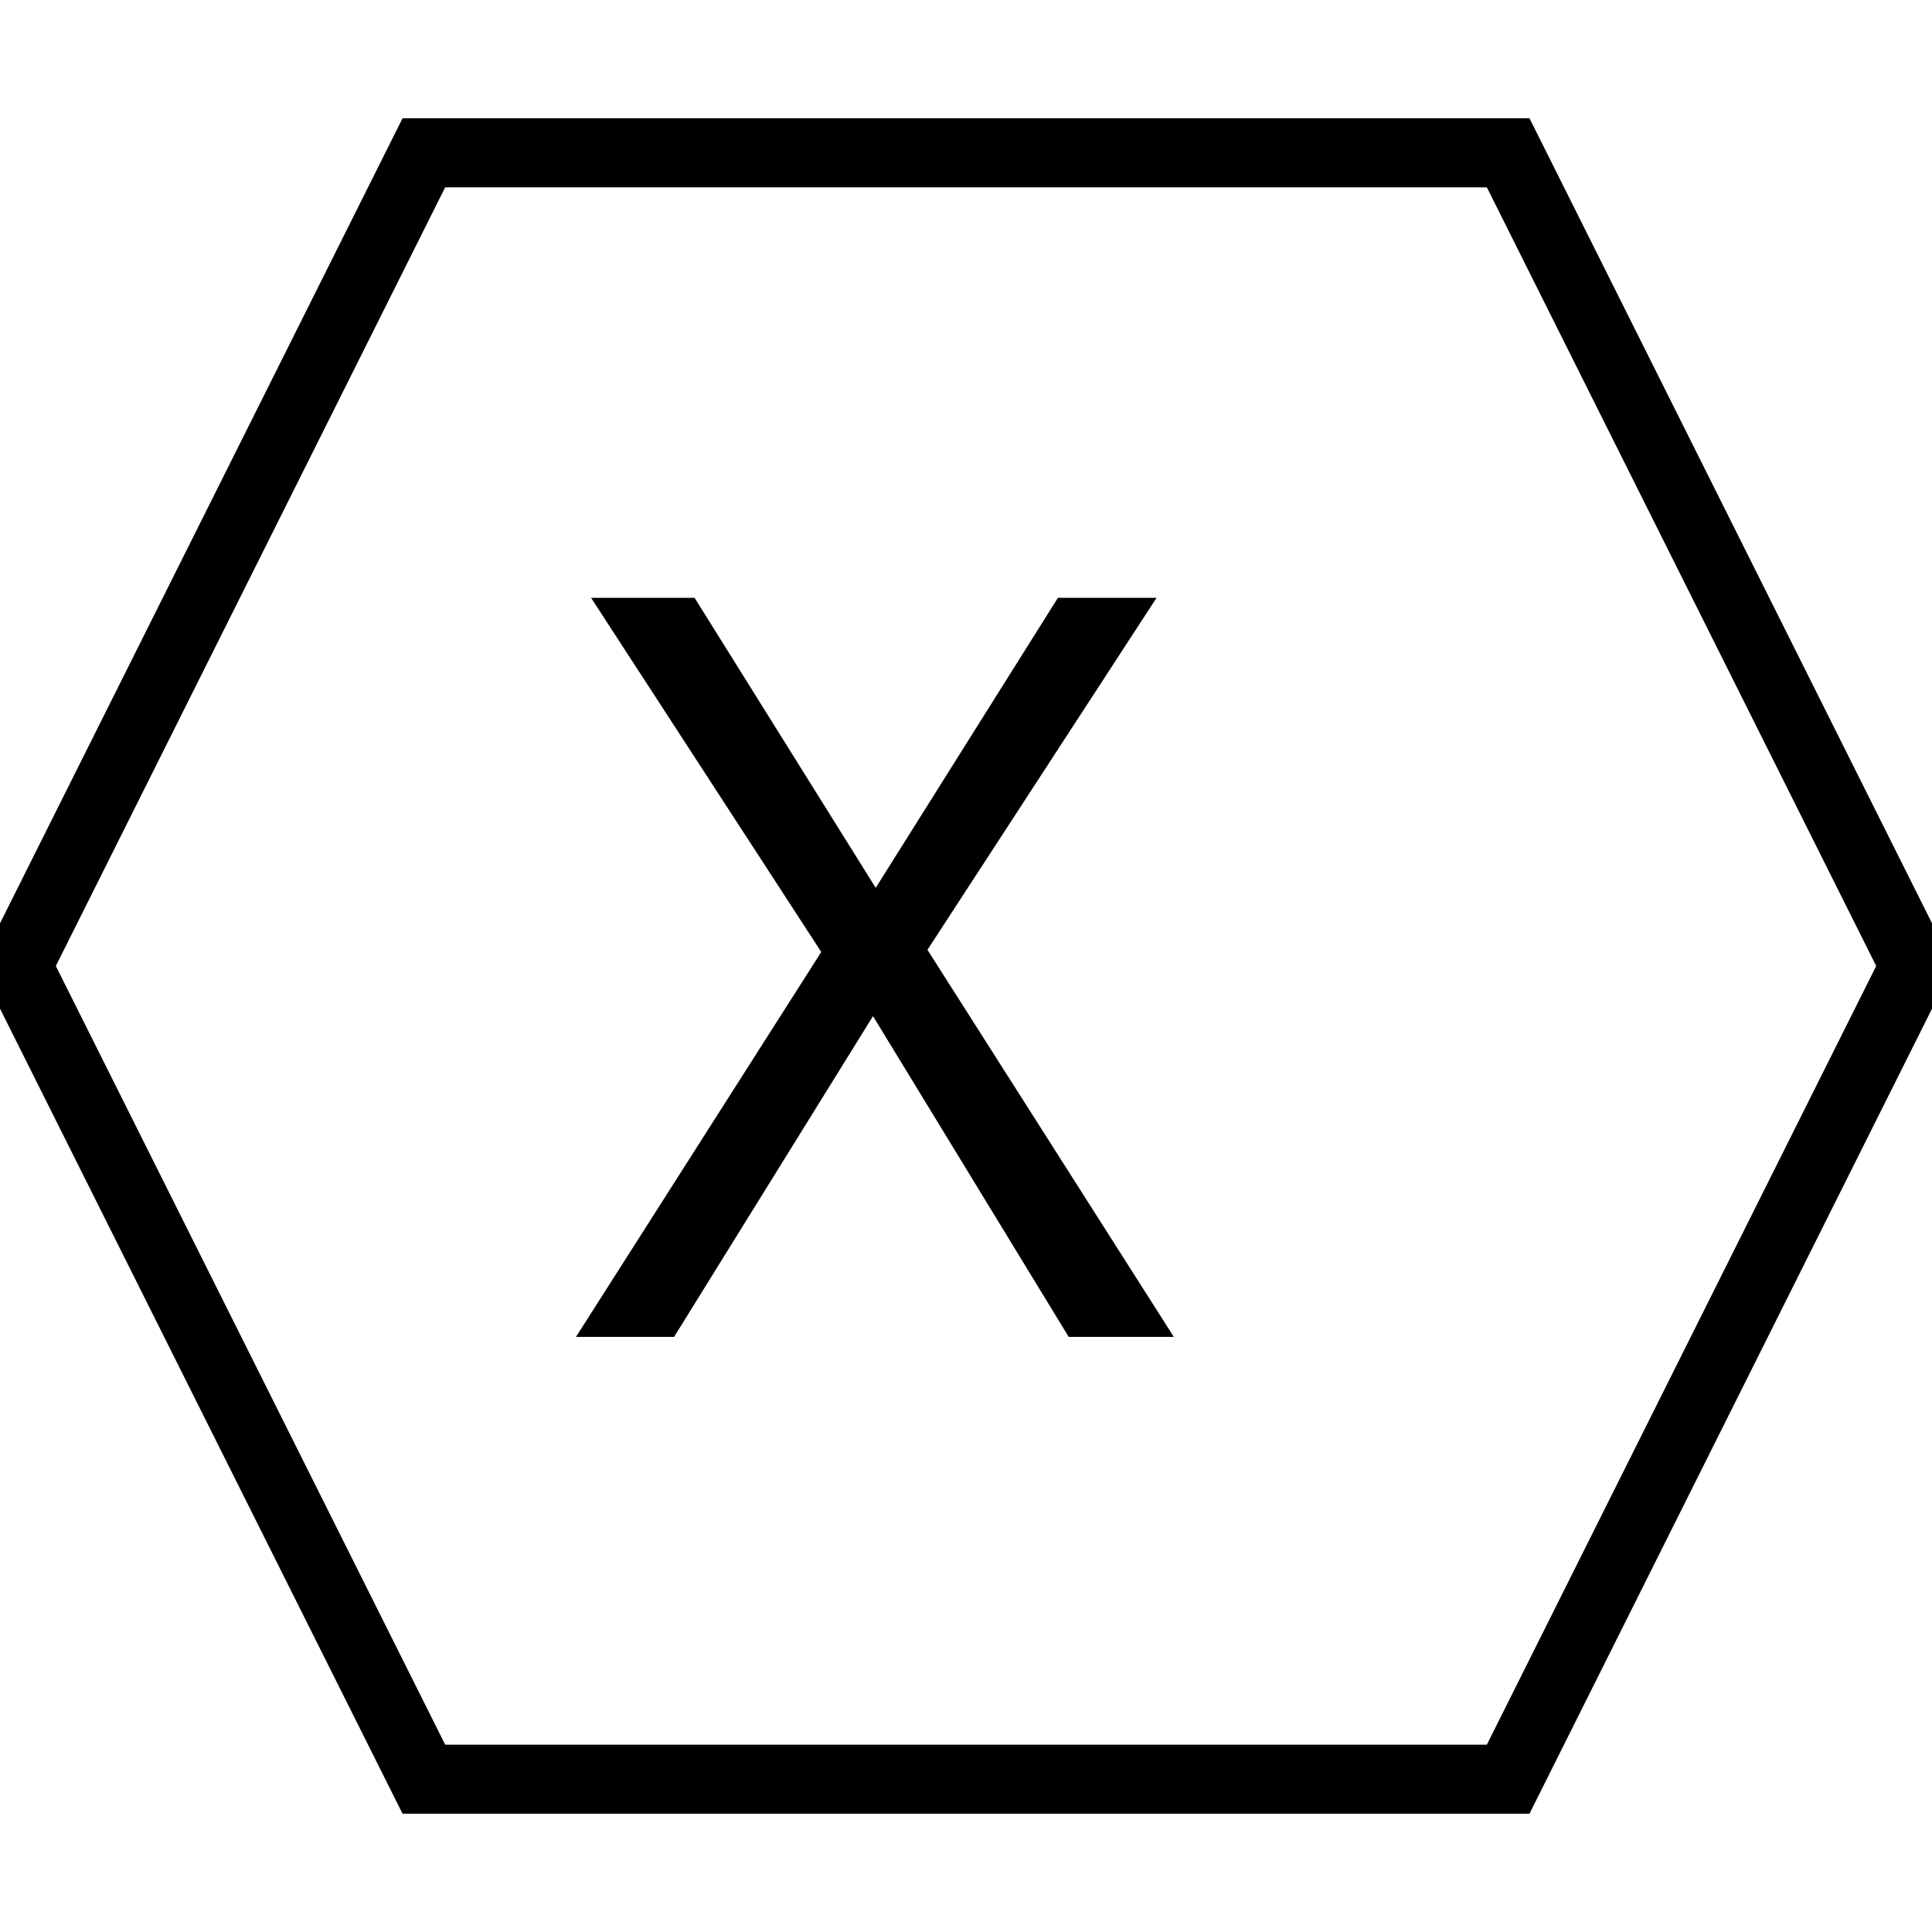
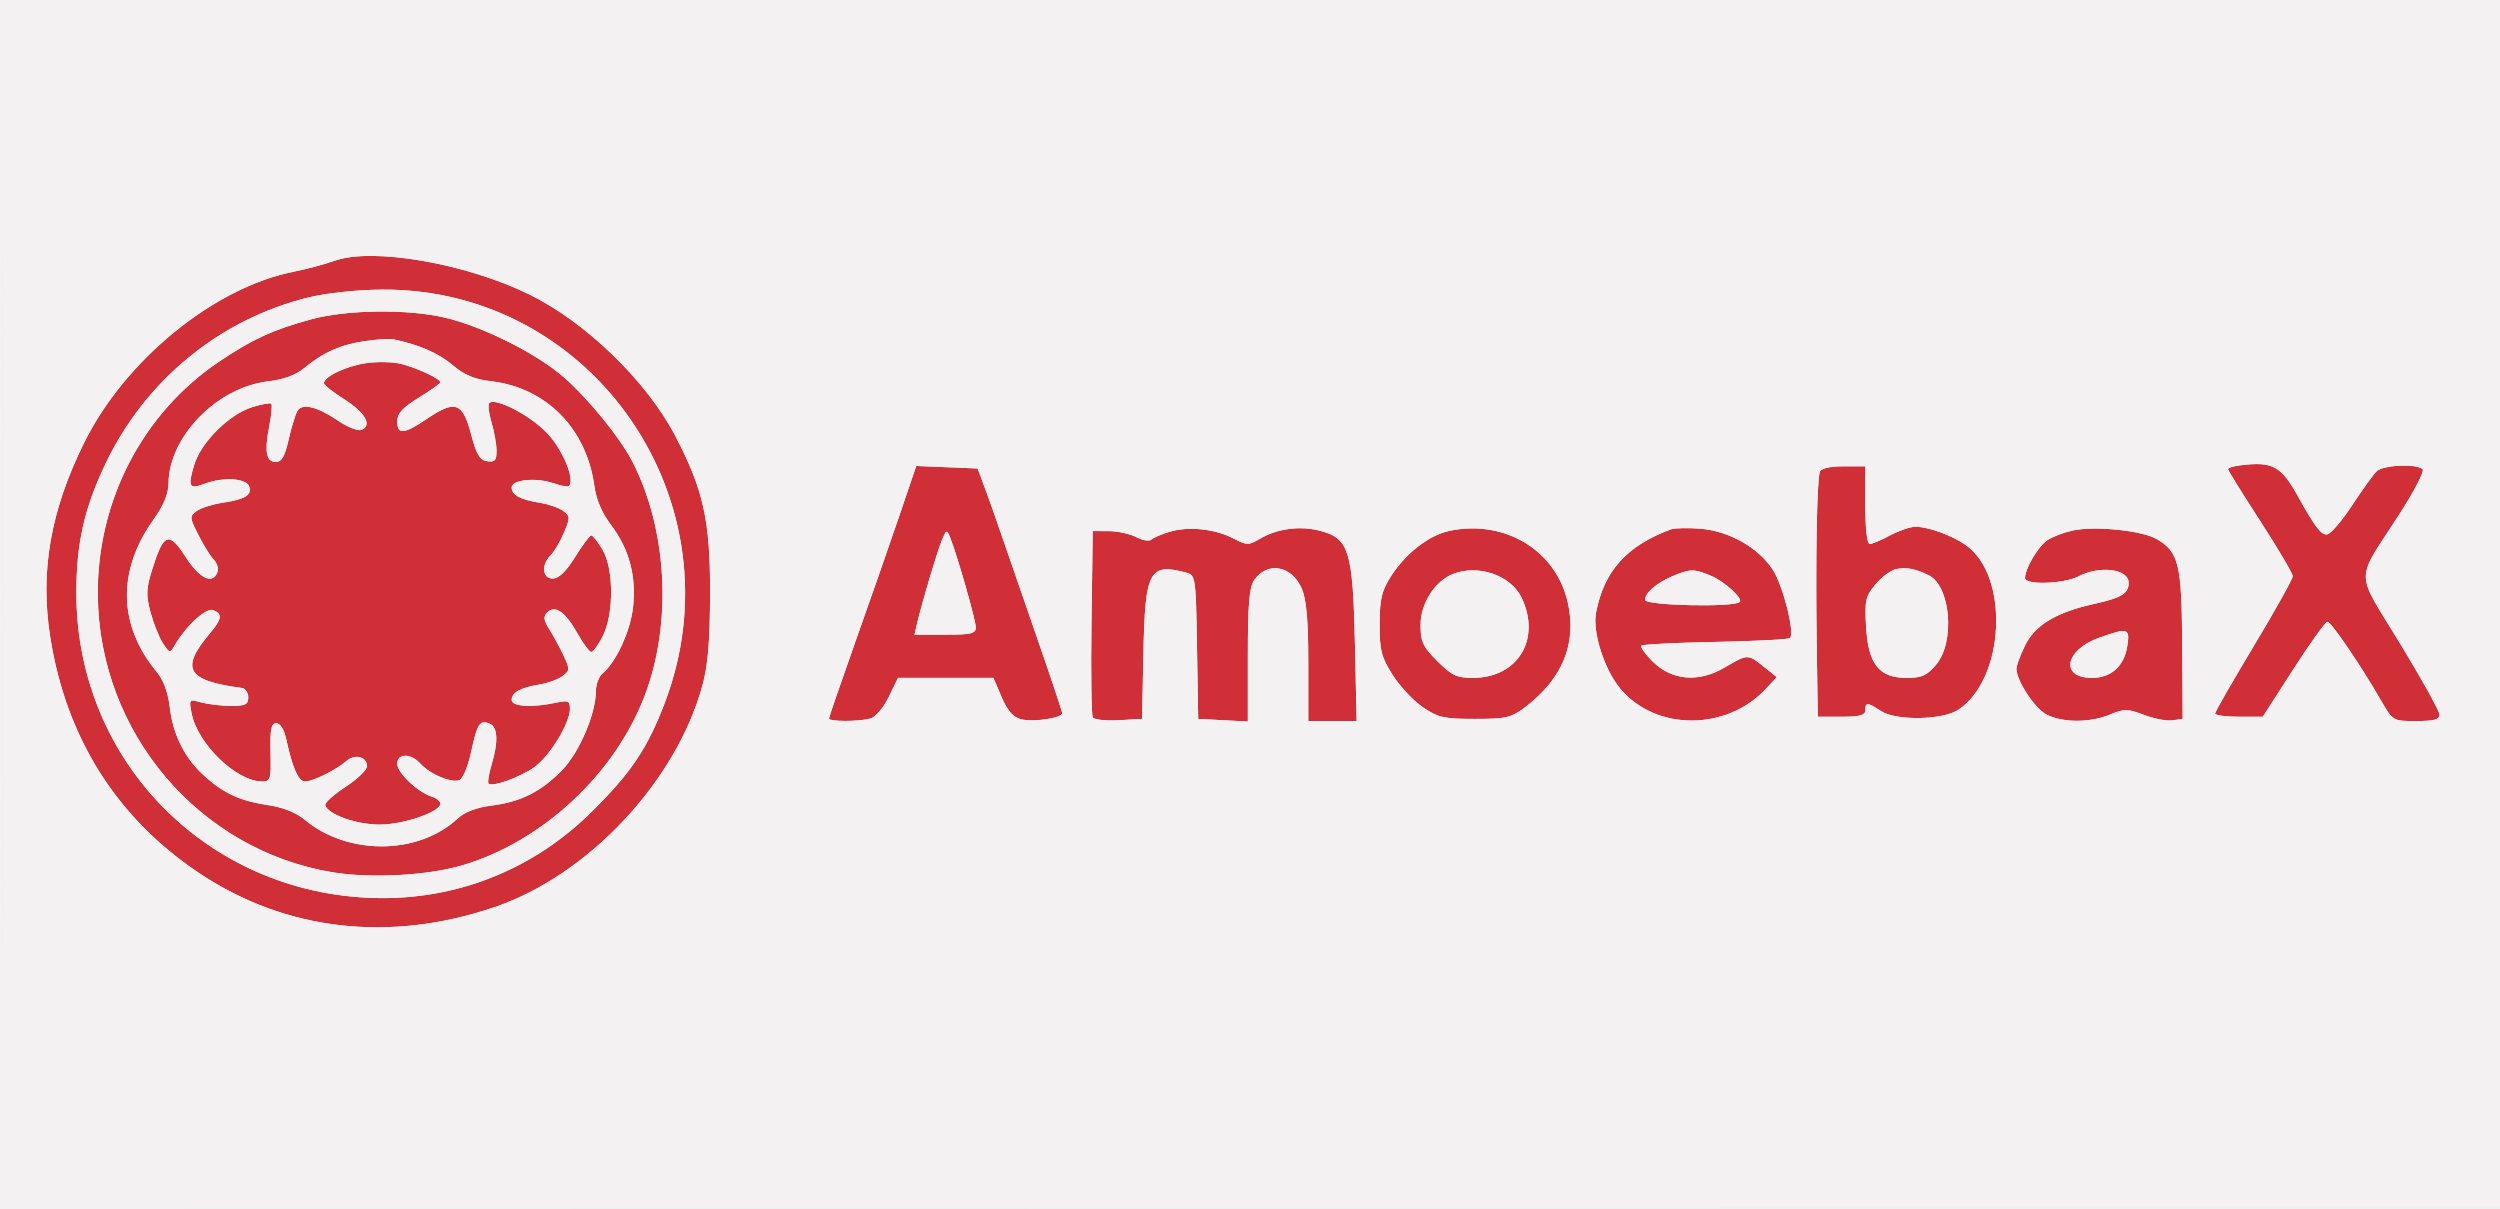
- <svg xmlns="http://www.w3.org/2000/svg" width="56" height="56">
-   <g>
-     <rect fill="#fff" id="canvas_background" height="58" width="58" y="-1" x="-1" />
-     <g display="none" overflow="visible" y="0" x="0" height="100%" width="100%" id="canvasGrid">
-       <rect fill="url(#gridpattern)" stroke-width="0" y="0" x="0" height="100%" width="100%" />
-     </g>
-   </g>
-   <g>
-     <path stroke="#000" id="svg_2" d="m0.5,28l11.786,-23.571l31.429,0l11.786,23.571l-11.786,23.571l-31.429,0l-11.786,-23.571z" stroke-width="2" fill="#fff" />
-     <text transform="matrix(1,0,0,1,0,0) " style="cursor: text;" font-style="normal" font-weight="normal" xml:space="preserve" text-anchor="start" font-family="'Montserrat Black'" font-size="30" id="svg_1" y="38.75" x="16.57" stroke-width="0" stroke="#000" fill="#000000">X</text>
-   </g>
+ <svg xmlns="http://www.w3.org/2000/svg" width="579" height="280" viewBox="0 0 579 280" version="1.1">
+   <path d="M 77.500 60.392 C 75.300 61.182, 70.971 62.336, 67.880 62.958 C 49.459 66.662, 28.931 83.440, 19.502 102.500 C 11.691 118.291, 9.242 132.285, 11.627 147.500 C 15.300 170.935, 27.099 189.578, 46.337 202.348 C 66.338 215.624, 90.362 218.341, 114.602 210.068 C 136.209 202.694, 156.500 181.089, 162.631 158.929 C 163.958 154.133, 164.421 148.689, 164.455 137.500 C 164.506 120.609, 162.919 113.430, 156.368 100.909 C 149.718 88.200, 135.578 74.526, 122.485 68.141 C 107.772 60.968, 86.235 57.258, 77.500 60.392 M 71.468 68.877 C 50.854 73.949, 33.614 88.091, 24.383 107.500 C 19.477 117.815, 17.662 125.943, 17.685 137.500 C 17.763 176.932, 49.051 208, 88.685 208 C 106.930 208, 123.945 200.962, 137.036 188 C 146.165 178.961, 149.917 173.378, 153.937 162.849 C 171.629 116.521, 137.563 66.710, 88.436 67.074 C 82.646 67.117, 75.566 67.869, 71.468 68.877 M 72 73.974 C 63.057 76.441, 58.602 78.485, 50.849 83.678 C 33.026 95.617, 22.404 116.080, 22.653 138 C 23.014 169.729, 46.059 196.877, 76.998 202.018 C 85.814 203.483, 99.006 202.784, 107 200.428 C 125.693 194.919, 142.542 179.191, 149.424 160.827 C 155.703 144.073, 154.523 122.579, 146.464 106.913 C 143.654 101.450, 136.437 92.541, 130.754 87.520 C 124.451 81.952, 111.935 75.655, 103 73.556 C 94.352 71.525, 80.184 71.716, 72 73.974 M 84.461 79.002 C 78.923 79.802, 74.753 81.670, 70.370 85.312 C 68.496 86.870, 65.642 87.911, 62.148 88.314 C 50.286 89.679, 39.090 101.149, 39.022 112.003 C 39.007 114.386, 37.868 117.099, 35.461 120.485 C 27.093 132.254, 27.396 144.902, 36.301 155.616 C 37.845 157.474, 38.910 160.343, 39.294 163.682 C 40.052 170.280, 42.878 175.807, 47.618 179.970 C 52.115 183.918, 55.846 185.567, 62.500 186.545 C 65.550 186.993, 68.670 188.261, 70.500 189.795 C 80.506 198.182, 96.816 198.077, 106 189.565 C 107.654 188.032, 110.326 187.019, 113.895 186.570 C 120.609 185.727, 125.410 183.297, 130.254 178.288 C 134.176 174.234, 138 165.278, 138 160.147 C 138 158.551, 138.701 156.663, 139.558 155.952 C 142.681 153.360, 145.946 146.308, 146.601 140.741 C 147.444 133.563, 145.723 127.101, 141.493 121.559 C 139.436 118.864, 138.098 115.734, 137.671 112.616 C 135.836 99.230, 126.516 89.778, 113.682 88.288 C 109.856 87.844, 107.521 86.854, 104.758 84.504 C 101.541 81.768, 96.831 79.738, 91 78.573 C 90.175 78.408, 87.233 78.601, 84.461 79.002 M 84.687 84.121 C 80.051 84.825, 74.980 87.265, 75.018 88.773 C 75.029 89.173, 77.162 90.850, 79.760 92.500 C 84.597 95.573, 86.273 98.574, 83.703 99.560 C 82.908 99.865, 80.545 98.953, 78.452 97.532 C 73.536 94.196, 70.047 93.311, 68.917 95.115 C 68.440 95.877, 67.517 98.862, 66.866 101.750 C 65.985 105.657, 65.229 107, 63.914 107 C 61.641 107, 61.202 104.676, 62.353 98.721 C 62.861 96.093, 63.079 93.745, 62.837 93.504 C 62.596 93.263, 60.629 93.608, 58.467 94.271 C 53.079 95.925, 46.512 102.473, 44.944 107.756 C 43.452 112.779, 43.814 113.402, 47.426 112.028 C 51.602 110.440, 56.963 110.740, 57.677 112.601 C 58.453 114.622, 56.788 115.655, 51.470 116.452 C 49.160 116.799, 46.484 117.657, 45.522 118.360 C 43.873 119.566, 43.900 119.884, 46.003 124.006 C 47.229 126.409, 48.835 128.978, 49.573 129.716 C 50.311 130.454, 50.661 131.720, 50.351 132.529 C 49.229 135.452, 46.204 133.993, 42.985 128.977 C 39.144 122.991, 37.916 123.419, 35.321 131.651 C 33.851 136.314, 33.786 137.753, 34.861 141.793 C 35.550 144.382, 36.837 147.609, 37.720 148.964 C 39.252 151.313, 39.378 151.340, 40.414 149.534 C 42.990 145.042, 47.723 140.680, 49.346 141.303 C 51.603 142.169, 51.429 143.337, 48.528 146.784 C 41.672 154.932, 43.297 157.661, 56 159.330 C 56.825 159.439, 57.500 160.421, 57.500 161.514 C 57.500 163.167, 56.830 163.497, 53.500 163.484 C 51.300 163.475, 48.201 163.113, 46.614 162.681 C 43.781 161.908, 43.740 161.954, 44.373 165.197 C 45.755 172.275, 54.690 180.938, 60.654 180.984 C 62.664 180.999, 62.798 180.547, 62.654 174.250 C 62.531 168.848, 62.800 167.500, 64 167.500 C 64.939 167.500, 65.824 168.996, 66.366 171.500 C 67.764 177.953, 69.144 181, 70.671 181 C 72.433 181, 77.904 178.281, 80.213 176.258 C 82.191 174.524, 85 175.230, 85 177.461 C 85 178.299, 82.759 180.451, 80.019 182.242 C 77.280 184.034, 75.169 185.950, 75.329 186.500 C 75.949 188.637, 82.627 190.996, 88 190.976 C 93.548 190.956, 102 188.022, 102 186.116 C 102 185.576, 101.098 184.848, 99.995 184.498 C 96.732 183.463, 92 178.972, 92 176.911 C 92 174.407, 95.152 174.405, 97.417 176.909 C 99.609 179.330, 104.528 181.395, 106.396 180.678 C 107.183 180.376, 108.388 177.512, 109.072 174.314 C 110.516 167.569, 111.063 166.703, 113.333 167.574 C 115.294 168.327, 115.472 171.693, 113.840 177.140 C 113.202 179.270, 112.894 181.227, 113.156 181.489 C 113.993 182.327, 120.184 180.131, 123.624 177.777 C 127.215 175.319, 132 167.529, 132 164.140 C 132 162.305, 131.604 162.136, 128.750 162.751 C 123.227 163.943, 118.500 163.647, 118.500 162.109 C 118.500 160.373, 120.487 159.277, 125 158.522 C 126.925 158.200, 129.312 157.321, 130.305 156.568 C 131.985 155.294, 132.001 154.967, 130.537 151.850 C 129.672 150.007, 128.192 147.278, 127.247 145.785 C 125.863 143.599, 125.775 142.825, 126.792 141.808 C 128.577 140.023, 130.971 141.736, 133.825 146.841 C 135.104 149.128, 136.515 151, 136.961 151 C 137.407 151, 138.611 149.313, 139.636 147.250 C 142.215 142.062, 142.152 131.657, 139.514 127.250 C 138.444 125.463, 137.283 124, 136.934 124 C 136.585 124, 134.900 126.250, 133.191 129 C 131.107 132.352, 129.410 134, 128.041 134 C 125.568 134, 125.275 130.868, 127.536 128.606 C 128.381 127.761, 129.774 125.392, 130.631 123.341 C 132.077 119.879, 132.062 119.519, 130.421 118.318 C 129.448 117.607, 127.043 116.771, 125.076 116.459 C 120.513 115.736, 118.500 114.644, 118.500 112.891 C 118.500 111.083, 124.196 110.524, 128.244 111.935 C 129.938 112.526, 131.530 112.803, 131.782 112.551 C 133.199 111.135, 130.430 104.337, 126.859 100.463 C 123.049 96.330, 114.715 91.952, 113.317 93.349 C 112.967 93.700, 113.202 95.730, 113.840 97.860 C 114.478 99.989, 115 102.949, 115 104.436 C 115 106.641, 114.600 107.080, 112.829 106.820 C 111.100 106.565, 110.338 105.282, 109.078 100.500 C 107.154 93.199, 105.397 92.581, 98.963 96.940 C 93.548 100.609, 92 100.752, 92 97.586 C 92 95.766, 93.230 94.415, 97 92.095 C 99.750 90.403, 102 88.801, 102 88.535 C 102 87.749, 96.773 85.292, 93 84.305 C 91.075 83.802, 87.334 83.719, 84.687 84.121 M 518.750 107.785 C 517.237 107.976, 516 108.361, 516 108.640 C 516 108.919, 519.375 114.359, 523.500 120.728 C 527.625 127.098, 531 132.825, 531 133.455 C 531 134.086, 526.957 141.328, 522.015 149.551 C 517.074 157.773, 513.024 164.838, 513.015 165.250 C 513.007 165.662, 515.487 166, 518.527 166 L 524.053 166 531.133 155 C 535.027 148.950, 538.581 144, 539.030 144 C 539.884 144, 546.763 154.104, 551.454 162.250 C 554.186 166.993, 554.198 167, 559.595 167 C 563.688 167, 565 166.643, 565 165.528 C 565 164.718, 560.878 157.284, 555.841 149.009 C 545.304 131.699, 545.321 135.157, 555.695 119.093 C 559.102 113.817, 561.527 109.135, 561.084 108.689 C 559.719 107.316, 551.902 107.669, 550.399 109.173 C 549.623 109.949, 547.078 113.490, 544.744 117.042 C 542.410 120.594, 539.825 123.619, 539 123.764 C 537.641 124.002, 536.211 122.157, 532.312 115.135 C 528.265 107.846, 526.372 106.820, 518.750 107.785 M 208.198 119.708 C 205.995 126.194, 201.449 139.221, 198.096 148.658 C 194.743 158.095, 192 166.082, 192 166.408 C 192 167.155, 198.809 167.158, 201.587 166.412 C 202.771 166.094, 204.603 163.939, 205.824 161.426 L 207.974 157 219.023 157 L 230.071 157 231.987 161.469 C 233.340 164.626, 234.652 166.126, 236.458 166.579 C 239.326 167.299, 246 166.310, 246 165.166 C 246 164.757, 243.030 155.890, 239.399 145.461 C 235.769 135.033, 232.195 124.700, 231.458 122.500 C 230.720 120.300, 229.283 116.250, 228.264 113.500 L 226.412 108.500 219.308 108.208 L 212.204 107.916 208.198 119.708 M 421.483 109.250 C 420.805 111.117, 420.468 129.275, 420.750 148.750 L 421 166 426.500 166 C 430.722 166, 432 165.652, 432 164.500 C 432 162.594, 432.486 162.617, 435.622 164.672 C 439.120 166.964, 449.854 166.797, 453.522 164.394 C 464.364 157.289, 465.459 133.332, 455.265 126.232 C 452.019 123.971, 446.580 122, 443.586 122 C 442.422 122, 439.791 122.900, 437.739 124 C 435.686 125.100, 433.556 126, 433.004 126 C 432.406 126, 432 122.355, 432 117 L 432 108 426.969 108 C 423.852 108, 421.764 108.476, 421.483 109.250 M 271 123.125 C 269.075 123.692, 267.121 124.523, 266.657 124.971 C 266.194 125.419, 264.619 125.161, 263.157 124.399 C 261.696 123.636, 258.830 123.010, 256.789 123.006 L 253.077 123 252.789 144.099 C 252.630 155.703, 252.768 165.629, 253.095 166.157 C 253.422 166.684, 256.122 166.977, 259.095 166.808 L 264.500 166.500 264.819 151.002 C 265.207 132.162, 266.192 130.336, 274.726 132.624 C 276.901 133.207, 276.959 133.611, 277.226 149.860 L 277.500 166.500 283.250 166.800 L 289 167.100 289 151.772 C 289 139.908, 289.332 135.971, 290.469 134.347 C 293.579 129.908, 299.261 130.988, 301.544 136.452 C 302.575 138.919, 303 143.885, 303 153.468 L 303 167 308.597 167 L 314.194 167 313.804 149.250 C 313.329 127.690, 312.442 124.735, 305.916 122.977 C 301.160 121.697, 295.854 122.384, 291.740 124.814 C 289.179 126.326, 288.745 126.320, 285.740 124.741 C 281.498 122.510, 275.365 121.838, 271 123.125 M 335.815 122.918 C 331.077 123.877, 325.641 128.046, 322.239 133.330 C 319.989 136.825, 319.549 138.634, 319.527 144.500 C 319.504 150.577, 319.896 152.129, 322.500 156.271 C 324.150 158.895, 327.300 162.270, 329.500 163.771 C 333.042 166.188, 334.424 166.500, 341.579 166.500 C 348.872 166.500, 350.012 166.230, 353.300 163.721 C 361.905 157.156, 365.215 149.009, 363.107 139.587 C 360.402 127.499, 348.649 120.321, 335.815 122.918 M 387 122.593 C 376.764 126.370, 371.490 132.235, 369.641 141.898 C 368.790 146.346, 371.513 154.953, 375.178 159.400 C 383.361 169.327, 399.819 169.380, 409 159.510 L 411.500 156.823 408.500 154.416 C 404.780 151.433, 404.826 151.432, 399.378 154.624 C 393.348 158.158, 387.146 157.607, 382.680 153.141 C 380.987 151.449, 379.845 149.821, 380.142 149.525 C 380.438 149.228, 388.174 148.842, 397.333 148.667 C 406.491 148.492, 414.244 148.089, 414.561 147.772 C 415.736 146.597, 412.908 135.460, 410.518 131.848 C 407.156 126.767, 400.392 122.966, 393.797 122.452 C 390.884 122.225, 387.825 122.288, 387 122.593 M 480 122.875 C 478.075 123.292, 475.487 124.273, 474.250 125.057 C 472.084 126.428, 469 131.624, 469 133.901 C 469 135.536, 478.019 135.239, 481.364 133.494 C 486.331 130.903, 493 131.758, 493 134.985 C 493 137.451, 491.344 138.466, 485.054 139.854 C 476.234 141.800, 471.291 144.768, 469.004 149.491 C 467.902 151.768, 467 154.182, 467 154.856 C 467 157.624, 471.217 164.061, 473.960 165.479 C 477.718 167.423, 484.051 167.423, 488.699 165.481 C 491.974 164.113, 492.751 164.121, 496.538 165.568 C 498.850 166.451, 501.812 167.022, 503.121 166.836 L 505.500 166.500 505.396 149.441 C 505.282 130.612, 504.615 127.832, 499.499 124.854 C 496.069 122.857, 485.187 121.753, 480 122.875 M 218.183 125 C 217.105 127.545, 213.605 139.259, 212.430 144.250 L 211.783 147 218.892 147 C 224.904 147, 226 146.739, 226 145.307 C 226 143.647, 221.656 128.447, 220.053 124.500 C 219.280 122.595, 219.191 122.619, 218.183 125 M 439.284 131.771 C 438.065 131.968, 435.882 133.540, 434.432 135.263 C 432.041 138.105, 431.832 139.021, 432.178 145.149 C 432.669 153.830, 435.185 157, 441.585 157 C 445.089 157, 446.270 156.467, 448.411 153.923 C 452.869 148.626, 451.758 135.639, 446.640 133.201 C 443.500 131.705, 441.765 131.368, 439.284 131.771 M 336.418 132.969 C 332.268 134.648, 329 139.813, 329 144.694 C 329 148.636, 329.513 149.748, 332.882 153.118 C 336.209 156.444, 337.390 156.999, 341.132 156.996 C 351.523 156.987, 356.968 148.057, 352.423 138.478 C 349.926 133.217, 342.297 130.591, 336.418 132.969 M 387.210 133.508 C 383.530 135.107, 381 137.315, 381 138.929 C 381 140.262, 401.583 140.719, 402.911 139.415 C 403.725 138.616, 399.430 134.695, 396.282 133.362 C 392.326 131.688, 391.364 131.703, 387.210 133.508 M 486.210 147.676 C 478.189 150.513, 477.008 157, 484.512 157 C 488.898 157, 491.933 154.300, 492.661 149.750 C 493.349 145.455, 492.898 145.310, 486.210 147.676" stroke="none" fill="#d02f38" fill-rule="evenodd" />
+   <path d="M 0 140.002 L 0 280.003 289.750 279.752 L 579.500 279.500 579.753 139.750 L 580.007 0 290.003 0 L 0 0 0 140.002 M 0.486 140.500 C 0.486 217.500, 0.605 248.852, 0.750 210.172 C 0.895 171.491, 0.895 108.491, 0.750 70.172 C 0.605 31.852, 0.486 63.500, 0.486 140.500 M 77.500 60.392 C 75.300 61.182, 70.971 62.336, 67.880 62.958 C 49.459 66.662, 28.931 83.440, 19.502 102.500 C 11.691 118.291, 9.242 132.285, 11.627 147.500 C 15.300 170.935, 27.099 189.578, 46.337 202.348 C 66.338 215.624, 90.362 218.341, 114.602 210.068 C 136.209 202.694, 156.500 181.089, 162.631 158.929 C 163.958 154.133, 164.421 148.689, 164.455 137.500 C 164.506 120.609, 162.919 113.430, 156.368 100.909 C 149.718 88.200, 135.578 74.526, 122.485 68.141 C 107.772 60.968, 86.235 57.258, 77.500 60.392 M 71.468 68.877 C 50.854 73.949, 33.614 88.091, 24.383 107.500 C 19.477 117.815, 17.662 125.943, 17.685 137.500 C 17.763 176.932, 49.051 208, 88.685 208 C 106.930 208, 123.945 200.962, 137.036 188 C 146.165 178.961, 149.917 173.378, 153.937 162.849 C 171.629 116.521, 137.563 66.710, 88.436 67.074 C 82.646 67.117, 75.566 67.869, 71.468 68.877 M 72 73.974 C 63.057 76.441, 58.602 78.485, 50.849 83.678 C 33.026 95.617, 22.404 116.080, 22.653 138 C 23.014 169.729, 46.059 196.877, 76.998 202.018 C 85.814 203.483, 99.006 202.784, 107 200.428 C 125.693 194.919, 142.542 179.191, 149.424 160.827 C 155.703 144.073, 154.523 122.579, 146.464 106.913 C 143.654 101.450, 136.437 92.541, 130.754 87.520 C 124.451 81.952, 111.935 75.655, 103 73.556 C 94.352 71.525, 80.184 71.716, 72 73.974 M 84.461 79.002 C 78.923 79.802, 74.753 81.670, 70.370 85.312 C 68.496 86.870, 65.642 87.911, 62.148 88.314 C 50.286 89.679, 39.090 101.149, 39.022 112.003 C 39.007 114.386, 37.868 117.099, 35.461 120.485 C 27.093 132.254, 27.396 144.902, 36.301 155.616 C 37.845 157.474, 38.910 160.343, 39.294 163.682 C 40.052 170.280, 42.878 175.807, 47.618 179.970 C 52.115 183.918, 55.846 185.567, 62.500 186.545 C 65.550 186.993, 68.670 188.261, 70.500 189.795 C 80.506 198.182, 96.816 198.077, 106 189.565 C 107.654 188.032, 110.326 187.019, 113.895 186.570 C 120.609 185.727, 125.410 183.297, 130.254 178.288 C 134.176 174.234, 138 165.278, 138 160.147 C 138 158.551, 138.701 156.663, 139.558 155.952 C 142.681 153.360, 145.946 146.308, 146.601 140.741 C 147.444 133.563, 145.723 127.101, 141.493 121.559 C 139.436 118.864, 138.098 115.734, 137.671 112.616 C 135.836 99.230, 126.516 89.778, 113.682 88.288 C 109.856 87.844, 107.521 86.854, 104.758 84.504 C 101.541 81.768, 96.831 79.738, 91 78.573 C 90.175 78.408, 87.233 78.601, 84.461 79.002 M 84.687 84.121 C 80.051 84.825, 74.980 87.265, 75.018 88.773 C 75.029 89.173, 77.162 90.850, 79.760 92.500 C 84.597 95.573, 86.273 98.574, 83.703 99.560 C 82.908 99.865, 80.545 98.953, 78.452 97.532 C 73.536 94.196, 70.047 93.311, 68.917 95.115 C 68.440 95.877, 67.517 98.862, 66.866 101.750 C 65.985 105.657, 65.229 107, 63.914 107 C 61.641 107, 61.202 104.676, 62.353 98.721 C 62.861 96.093, 63.079 93.745, 62.837 93.504 C 62.596 93.263, 60.629 93.608, 58.467 94.271 C 53.079 95.925, 46.512 102.473, 44.944 107.756 C 43.452 112.779, 43.814 113.402, 47.426 112.028 C 51.602 110.440, 56.963 110.740, 57.677 112.601 C 58.453 114.622, 56.788 115.655, 51.470 116.452 C 49.160 116.799, 46.484 117.657, 45.522 118.360 C 43.873 119.566, 43.900 119.884, 46.003 124.006 C 47.229 126.409, 48.835 128.978, 49.573 129.716 C 50.311 130.454, 50.661 131.720, 50.351 132.529 C 49.229 135.452, 46.204 133.993, 42.985 128.977 C 39.144 122.991, 37.916 123.419, 35.321 131.651 C 33.851 136.314, 33.786 137.753, 34.861 141.793 C 35.550 144.382, 36.837 147.609, 37.720 148.964 C 39.252 151.313, 39.378 151.340, 40.414 149.534 C 42.990 145.042, 47.723 140.680, 49.346 141.303 C 51.603 142.169, 51.429 143.337, 48.528 146.784 C 41.672 154.932, 43.297 157.661, 56 159.330 C 56.825 159.439, 57.500 160.421, 57.500 161.514 C 57.500 163.167, 56.830 163.497, 53.500 163.484 C 51.300 163.475, 48.201 163.113, 46.614 162.681 C 43.781 161.908, 43.740 161.954, 44.373 165.197 C 45.755 172.275, 54.690 180.938, 60.654 180.984 C 62.664 180.999, 62.798 180.547, 62.654 174.250 C 62.531 168.848, 62.800 167.500, 64 167.500 C 64.939 167.500, 65.824 168.996, 66.366 171.500 C 67.764 177.953, 69.144 181, 70.671 181 C 72.433 181, 77.904 178.281, 80.213 176.258 C 82.191 174.524, 85 175.230, 85 177.461 C 85 178.299, 82.759 180.451, 80.019 182.242 C 77.280 184.034, 75.169 185.950, 75.329 186.500 C 75.949 188.637, 82.627 190.996, 88 190.976 C 93.548 190.956, 102 188.022, 102 186.116 C 102 185.576, 101.098 184.848, 99.995 184.498 C 96.732 183.463, 92 178.972, 92 176.911 C 92 174.407, 95.152 174.405, 97.417 176.909 C 99.609 179.330, 104.528 181.395, 106.396 180.678 C 107.183 180.376, 108.388 177.512, 109.072 174.314 C 110.516 167.569, 111.063 166.703, 113.333 167.574 C 115.294 168.327, 115.472 171.693, 113.840 177.140 C 113.202 179.270, 112.894 181.227, 113.156 181.489 C 113.993 182.327, 120.184 180.131, 123.624 177.777 C 127.215 175.319, 132 167.529, 132 164.140 C 132 162.305, 131.604 162.136, 128.750 162.751 C 123.227 163.943, 118.500 163.647, 118.500 162.109 C 118.500 160.373, 120.487 159.277, 125 158.522 C 126.925 158.200, 129.312 157.321, 130.305 156.568 C 131.985 155.294, 132.001 154.967, 130.537 151.850 C 129.672 150.007, 128.192 147.278, 127.247 145.785 C 125.863 143.599, 125.775 142.825, 126.792 141.808 C 128.577 140.023, 130.971 141.736, 133.825 146.841 C 135.104 149.128, 136.515 151, 136.961 151 C 137.407 151, 138.611 149.313, 139.636 147.250 C 142.215 142.062, 142.152 131.657, 139.514 127.250 C 138.444 125.463, 137.283 124, 136.934 124 C 136.585 124, 134.900 126.250, 133.191 129 C 131.107 132.352, 129.410 134, 128.041 134 C 125.568 134, 125.275 130.868, 127.536 128.606 C 128.381 127.761, 129.774 125.392, 130.631 123.341 C 132.077 119.879, 132.062 119.519, 130.421 118.318 C 129.448 117.607, 127.043 116.771, 125.076 116.459 C 120.513 115.736, 118.500 114.644, 118.500 112.891 C 118.500 111.083, 124.196 110.524, 128.244 111.935 C 129.938 112.526, 131.530 112.803, 131.782 112.551 C 133.199 111.135, 130.430 104.337, 126.859 100.463 C 123.049 96.330, 114.715 91.952, 113.317 93.349 C 112.967 93.700, 113.202 95.730, 113.840 97.860 C 114.478 99.989, 115 102.949, 115 104.436 C 115 106.641, 114.600 107.080, 112.829 106.820 C 111.100 106.565, 110.338 105.282, 109.078 100.500 C 107.154 93.199, 105.397 92.581, 98.963 96.940 C 93.548 100.609, 92 100.752, 92 97.586 C 92 95.766, 93.230 94.415, 97 92.095 C 99.750 90.403, 102 88.801, 102 88.535 C 102 87.749, 96.773 85.292, 93 84.305 C 91.075 83.802, 87.334 83.719, 84.687 84.121 M 518.750 107.785 C 517.237 107.976, 516 108.361, 516 108.640 C 516 108.919, 519.375 114.359, 523.500 120.728 C 527.625 127.098, 531 132.825, 531 133.455 C 531 134.086, 526.957 141.328, 522.015 149.551 C 517.074 157.773, 513.024 164.838, 513.015 165.250 C 513.007 165.662, 515.487 166, 518.527 166 L 524.053 166 531.133 155 C 535.027 148.950, 538.581 144, 539.030 144 C 539.884 144, 546.763 154.104, 551.454 162.250 C 554.186 166.993, 554.198 167, 559.595 167 C 563.688 167, 565 166.643, 565 165.528 C 565 164.718, 560.878 157.284, 555.841 149.009 C 545.304 131.699, 545.321 135.157, 555.695 119.093 C 559.102 113.817, 561.527 109.135, 561.084 108.689 C 559.719 107.316, 551.902 107.669, 550.399 109.173 C 549.623 109.949, 547.078 113.490, 544.744 117.042 C 542.410 120.594, 539.825 123.619, 539 123.764 C 537.641 124.002, 536.211 122.157, 532.312 115.135 C 528.265 107.846, 526.372 106.820, 518.750 107.785 M 208.198 119.708 C 205.995 126.194, 201.449 139.221, 198.096 148.658 C 194.743 158.095, 192 166.082, 192 166.408 C 192 167.155, 198.809 167.158, 201.587 166.412 C 202.771 166.094, 204.603 163.939, 205.824 161.426 L 207.974 157 219.023 157 L 230.071 157 231.987 161.469 C 233.340 164.626, 234.652 166.126, 236.458 166.579 C 239.326 167.299, 246 166.310, 246 165.166 C 246 164.757, 243.030 155.890, 239.399 145.461 C 235.769 135.033, 232.195 124.700, 231.458 122.500 C 230.720 120.300, 229.283 116.250, 228.264 113.500 L 226.412 108.500 219.308 108.208 L 212.204 107.916 208.198 119.708 M 421.483 109.250 C 420.805 111.117, 420.468 129.275, 420.750 148.750 L 421 166 426.500 166 C 430.722 166, 432 165.652, 432 164.500 C 432 162.594, 432.486 162.617, 435.622 164.672 C 439.120 166.964, 449.854 166.797, 453.522 164.394 C 464.364 157.289, 465.459 133.332, 455.265 126.232 C 452.019 123.971, 446.580 122, 443.586 122 C 442.422 122, 439.791 122.900, 437.739 124 C 435.686 125.100, 433.556 126, 433.004 126 C 432.406 126, 432 122.355, 432 117 L 432 108 426.969 108 C 423.852 108, 421.764 108.476, 421.483 109.250 M 271 123.125 C 269.075 123.692, 267.121 124.523, 266.657 124.971 C 266.194 125.419, 264.619 125.161, 263.157 124.399 C 261.696 123.636, 258.830 123.010, 256.789 123.006 L 253.077 123 252.789 144.099 C 252.630 155.703, 252.768 165.629, 253.095 166.157 C 253.422 166.684, 256.122 166.977, 259.095 166.808 L 264.500 166.500 264.819 151.002 C 265.207 132.162, 266.192 130.336, 274.726 132.624 C 276.901 133.207, 276.959 133.611, 277.226 149.860 L 277.500 166.500 283.250 166.800 L 289 167.100 289 151.772 C 289 139.908, 289.332 135.971, 290.469 134.347 C 293.579 129.908, 299.261 130.988, 301.544 136.452 C 302.575 138.919, 303 143.885, 303 153.468 L 303 167 308.597 167 L 314.194 167 313.804 149.250 C 313.329 127.690, 312.442 124.735, 305.916 122.977 C 301.160 121.697, 295.854 122.384, 291.740 124.814 C 289.179 126.326, 288.745 126.320, 285.740 124.741 C 281.498 122.510, 275.365 121.838, 271 123.125 M 335.815 122.918 C 331.077 123.877, 325.641 128.046, 322.239 133.330 C 319.989 136.825, 319.549 138.634, 319.527 144.500 C 319.504 150.577, 319.896 152.129, 322.500 156.271 C 324.150 158.895, 327.300 162.270, 329.500 163.771 C 333.042 166.188, 334.424 166.500, 341.579 166.500 C 348.872 166.500, 350.012 166.230, 353.300 163.721 C 361.905 157.156, 365.215 149.009, 363.107 139.587 C 360.402 127.499, 348.649 120.321, 335.815 122.918 M 387 122.593 C 376.764 126.370, 371.490 132.235, 369.641 141.898 C 368.790 146.346, 371.513 154.953, 375.178 159.400 C 383.361 169.327, 399.819 169.380, 409 159.510 L 411.500 156.823 408.500 154.416 C 404.780 151.433, 404.826 151.432, 399.378 154.624 C 393.348 158.158, 387.146 157.607, 382.680 153.141 C 380.987 151.449, 379.845 149.821, 380.142 149.525 C 380.438 149.228, 388.174 148.842, 397.333 148.667 C 406.491 148.492, 414.244 148.089, 414.561 147.772 C 415.736 146.597, 412.908 135.460, 410.518 131.848 C 407.156 126.767, 400.392 122.966, 393.797 122.452 C 390.884 122.225, 387.825 122.288, 387 122.593 M 480 122.875 C 478.075 123.292, 475.487 124.273, 474.250 125.057 C 472.084 126.428, 469 131.624, 469 133.901 C 469 135.536, 478.019 135.239, 481.364 133.494 C 486.331 130.903, 493 131.758, 493 134.985 C 493 137.451, 491.344 138.466, 485.054 139.854 C 476.234 141.800, 471.291 144.768, 469.004 149.491 C 467.902 151.768, 467 154.182, 467 154.856 C 467 157.624, 471.217 164.061, 473.960 165.479 C 477.718 167.423, 484.051 167.423, 488.699 165.481 C 491.974 164.113, 492.751 164.121, 496.538 165.568 C 498.850 166.451, 501.812 167.022, 503.121 166.836 L 505.500 166.500 505.396 149.441 C 505.282 130.612, 504.615 127.832, 499.499 124.854 C 496.069 122.857, 485.187 121.753, 480 122.875 M 218.183 125 C 217.105 127.545, 213.605 139.259, 212.430 144.250 L 211.783 147 218.892 147 C 224.904 147, 226 146.739, 226 145.307 C 226 143.647, 221.656 128.447, 220.053 124.500 C 219.280 122.595, 219.191 122.619, 218.183 125 M 439.284 131.771 C 438.065 131.968, 435.882 133.540, 434.432 135.263 C 432.041 138.105, 431.832 139.021, 432.178 145.149 C 432.669 153.830, 435.185 157, 441.585 157 C 445.089 157, 446.270 156.467, 448.411 153.923 C 452.869 148.626, 451.758 135.639, 446.640 133.201 C 443.500 131.705, 441.765 131.368, 439.284 131.771 M 336.418 132.969 C 332.268 134.648, 329 139.813, 329 144.694 C 329 148.636, 329.513 149.748, 332.882 153.118 C 336.209 156.444, 337.390 156.999, 341.132 156.996 C 351.523 156.987, 356.968 148.057, 352.423 138.478 C 349.926 133.217, 342.297 130.591, 336.418 132.969 M 387.210 133.508 C 383.530 135.107, 381 137.315, 381 138.929 C 381 140.262, 401.583 140.719, 402.911 139.415 C 403.725 138.616, 399.430 134.695, 396.282 133.362 C 392.326 131.688, 391.364 131.703, 387.210 133.508 M 486.210 147.676 C 478.189 150.513, 477.008 157, 484.512 157 C 488.898 157, 491.933 154.300, 492.661 149.750 C 493.349 145.455, 492.898 145.310, 486.210 147.676" stroke="none" fill="#f3f1f1" fill-rule="evenodd" />
</svg>
